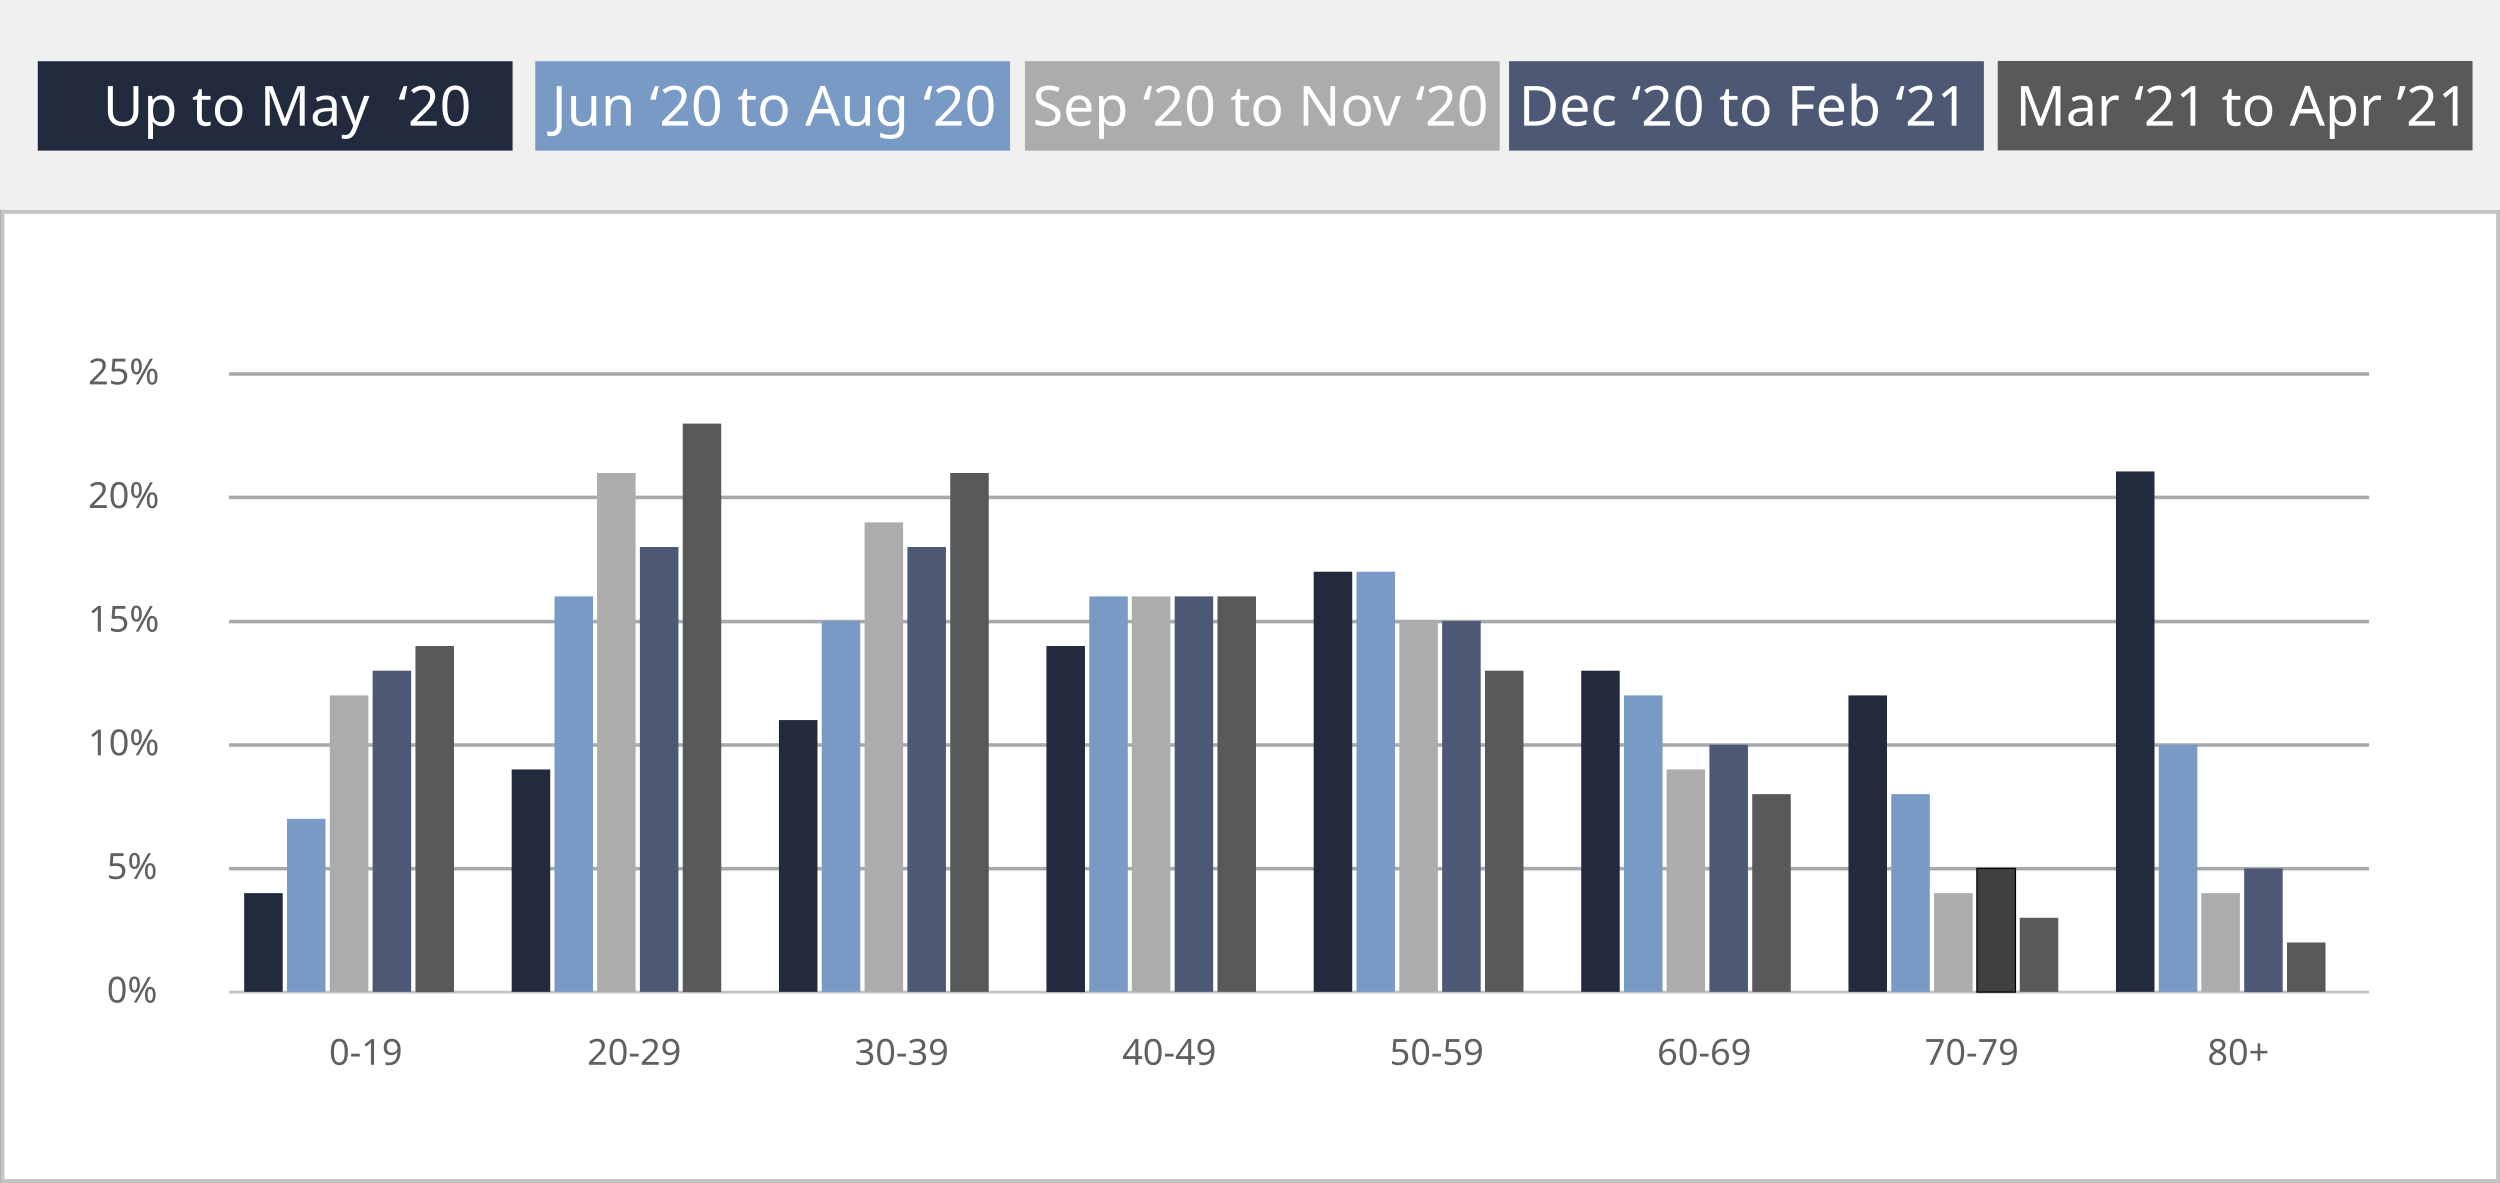
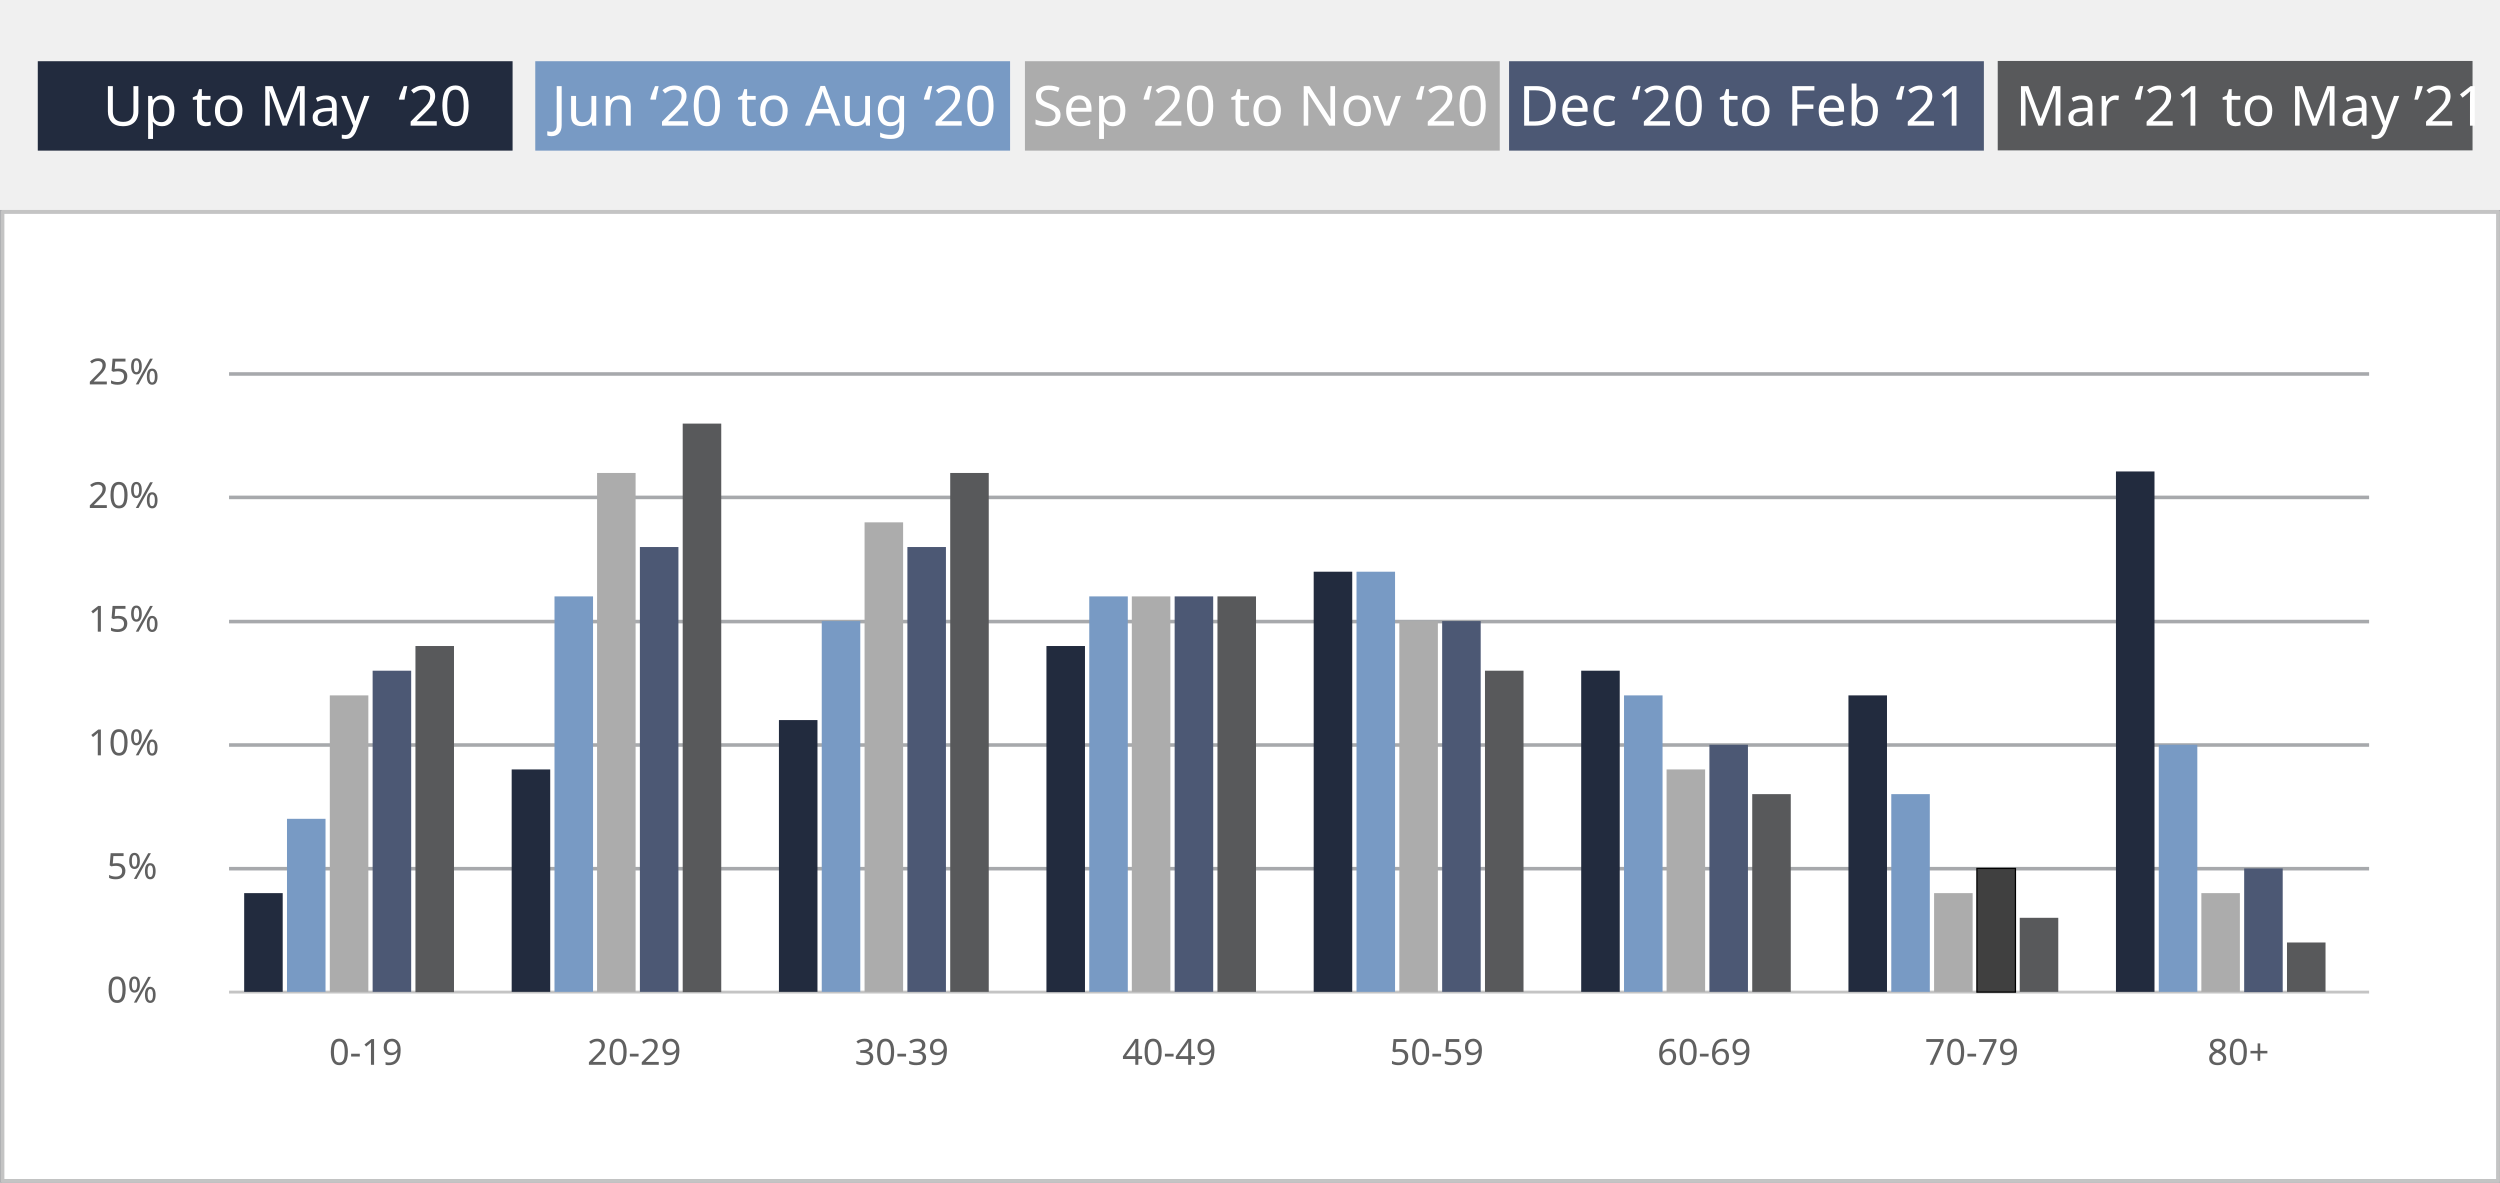
<svg xmlns="http://www.w3.org/2000/svg" version="1.1" id="Слой_1" x="0px" y="0px" viewBox="0 0 992.5 469.6" style="enable-background:new 0 0 992.5 469.6;" xml:space="preserve">
  <style type="text/css">
	.st0{fill:#FFFFFF;stroke:#A7A9AC;stroke-width:1.417;stroke-miterlimit:10;}
	.st1{fill:none;stroke:#C4C4C4;stroke-width:1.417;stroke-linejoin:round;}
	.st2{fill:none;stroke:#A7A9AC;stroke-width:1.417;stroke-miterlimit:10;}
	.st3{fill:none;stroke:#C4C4C4;stroke-width:1.134;stroke-linejoin:round;}
	.st4{fill:#606060;font-family:'IBM Plex Sans',sans-serif;}
	.st5{font-family:'IBM Plex Sans',sans-serif;}
	.st6{font-size:14.314px;}
	.st7{fill:#58595B;}
	.st8{fill:#4C5874;}
	.st9{fill:#ACACAC;}
	.st10{fill:#789AC4;}
	.st11{fill:#222B3E;}
	.st12{fill:#404040;stroke:#000000;stroke-width:0.5;stroke-miterlimit:10;}
	.st13{fill:#FFFFFF;}
	.st14{font-size:22px;}
</style>
  <g transform="translate(-463.765 -13745.731)">
    <rect x="464.5" y="13829.8" class="st0" width="991.1" height="384.8" />
    <rect x="464.8" y="13829.8" class="st1" width="990.7" height="384.8" />
    <path class="st2" d="M554.7,13894.2h849.6 M554.7,13943.2h849.6 M554.7,13992.5h849.6 M554.7,14041.5h849.6 M554.7,14090.6h849.6" />
    <line class="st3" x1="554.7" y1="14139.6" x2="1404.3" y2="14139.6" />
    <text transform="matrix(1 0 0 1 506.171 14143.757)" class="st4 st5 st6">0%</text>
    <text transform="matrix(1 0 0 1 506.171 14094.671)" class="st4 st5 st6">5%</text>
    <text transform="matrix(1 0 0 1 498.739 14045.586)" class="st4 st5 st6">10%</text>
    <text transform="matrix(1 0 0 1 498.739 13996.499)" class="st4 st5 st6">15%</text>
    <text transform="matrix(1 0 0 1 498.739 13947.413)" class="st4 st5 st6">20%</text>
    <text transform="matrix(1 0 0 1 498.739 13898.334)" class="st4 st5 st6">25%</text>
    <text transform="matrix(1 0 0 1 594.394 14168.464)" class="st4 st5 st6">0-19</text>
    <text transform="matrix(1 0 0 1 696.871 14168.464)" class="st4 st5 st6">20-29</text>
    <text transform="matrix(1 0 0 1 803.074 14168.464)" class="st4 st5 st6">30-39</text>
    <text transform="matrix(1 0 0 1 909.278 14168.464)" class="st4 st5 st6">40-49</text>
    <text transform="matrix(1 0 0 1 1015.472 14168.464)" class="st4 st5 st6">50-59</text>
    <text transform="matrix(1 0 0 1 1121.675 14168.464)" class="st4 st5 st6">60-69</text>
    <text transform="matrix(1 0 0 1 1227.88 14168.464)" class="st4 st5 st6">70-79</text>
    <text transform="matrix(1 0 0 1 1340.103 14168.464)" class="st4 st5 st6">80+</text>
    <rect x="628.7" y="14002.2" class="st7" width="15.3" height="137.4" />
    <rect x="611.7" y="14012" class="st8" width="15.3" height="127.5" />
    <rect x="594.7" y="14021.8" class="st9" width="15.3" height="117.7" />
    <rect x="577.7" y="14070.8" class="st10" width="15.3" height="68.7" />
    <rect x="560.7" y="14100.3" class="st11" width="15.3" height="39.2" />
    <rect x="734.8" y="13913.9" class="st7" width="15.3" height="225.7" />
    <rect x="717.8" y="13962.9" class="st8" width="15.3" height="176.6" />
    <rect x="700.8" y="13933.5" class="st9" width="15.3" height="206" />
    <rect x="683.9" y="13982.5" class="st10" width="15.3" height="157" />
    <rect x="666.9" y="14051.2" class="st11" width="15.3" height="88.3" />
    <rect x="841" y="13933.5" class="st7" width="15.3" height="206" />
    <rect x="824" y="13962.9" class="st8" width="15.3" height="176.6" />
    <rect x="807" y="13953.1" class="st9" width="15.3" height="186.4" />
    <rect x="790" y="13992.3" class="st10" width="15.3" height="147.2" />
    <rect x="773" y="14031.6" class="st11" width="15.3" height="107.9" />
    <rect x="947.1" y="13982.5" class="st7" width="15.3" height="157" />
    <rect x="930.1" y="13982.5" class="st8" width="15.3" height="157" />
    <rect x="913.1" y="13982.5" class="st9" width="15.3" height="157" />
    <rect x="896.2" y="13982.5" class="st10" width="15.3" height="157" />
    <rect x="879.2" y="14002.2" class="st11" width="15.3" height="137.4" />
    <rect x="1053.3" y="14012" class="st7" width="15.3" height="127.5" />
    <rect x="1036.3" y="13992.3" class="st8" width="15.3" height="147.2" />
    <rect x="1019.3" y="13992.3" class="st9" width="15.3" height="147.2" />
    <rect x="1002.3" y="13972.7" class="st10" width="15.3" height="166.8" />
    <rect x="985.3" y="13972.7" class="st11" width="15.3" height="166.8" />
    <rect x="1159.4" y="14061" class="st7" width="15.3" height="78.5" />
    <rect x="1142.4" y="14041.4" class="st8" width="15.3" height="98.1" />
    <rect x="1125.4" y="14051.2" class="st9" width="15.3" height="88.3" />
    <rect x="1108.5" y="14021.8" class="st10" width="15.3" height="117.7" />
    <rect x="1091.5" y="14012" class="st11" width="15.3" height="127.5" />
    <rect x="1265.6" y="14110.1" class="st7" width="15.3" height="29.4" />
    <rect x="1248.6" y="14090.5" class="st12" width="15.3" height="49.1" />
    <rect x="1231.6" y="14100.3" class="st9" width="15.3" height="39.2" />
    <rect x="1214.6" y="14061" class="st10" width="15.3" height="78.5" />
    <rect x="1197.6" y="14021.8" class="st11" width="15.3" height="117.7" />
    <rect x="1371.7" y="14119.9" class="st7" width="15.3" height="19.6" />
    <rect x="1354.7" y="14090.5" class="st8" width="15.3" height="49.1" />
    <rect x="1337.7" y="14100.3" class="st9" width="15.3" height="39.2" />
    <rect x="1320.8" y="14041.4" class="st10" width="15.3" height="98.1" />
    <rect x="1303.8" y="13932.9" class="st11" width="15.3" height="206.6" />
  </g>
  <rect id="Rectangle_384_4_" x="793.1" y="24.2" class="st7" width="188.5" height="35.5" />
  <rect id="Rectangle_384_3_" x="599.1" y="24.3" class="st8" width="188.5" height="35.5" />
  <rect id="Rectangle_384_2_" x="406.9" y="24.3" class="st9" width="188.5" height="35.5" />
  <rect id="Rectangle_384_1_" x="212.5" y="24.3" class="st10" width="188.5" height="35.5" />
  <rect id="Rectangle_384" x="15" y="24.3" class="st11" width="188.5" height="35.5" />
  <text transform="matrix(1 0 0 1 409.9802 49.8848)" class="st13 st5 st14">Sep ‘20 to Nov ‘20</text>
  <text transform="matrix(1 0 0 1 602.9455 49.8848)" class="st13 st5 st14">Dec ‘20 to Feb ‘21</text>
-   <text transform="matrix(1 0 0 1 800.1832 49.8848)" class="st13 st5 st14">Mar ‘21 to Apr ’21</text>
+   <text transform="matrix(1 0 0 1 800.1832 49.8848)" class="st13 st5 st14">Mar ‘21 to May ’21</text>
  <text transform="matrix(1 0 0 1 218.9841 49.8848)" class="st13 st5 st14">Jun ‘20 to Aug ‘20</text>
  <text transform="matrix(1 0 0 1 40.8514 49.8848)" class="st13 st5 st14">Up to May  ‘20</text>
</svg>
